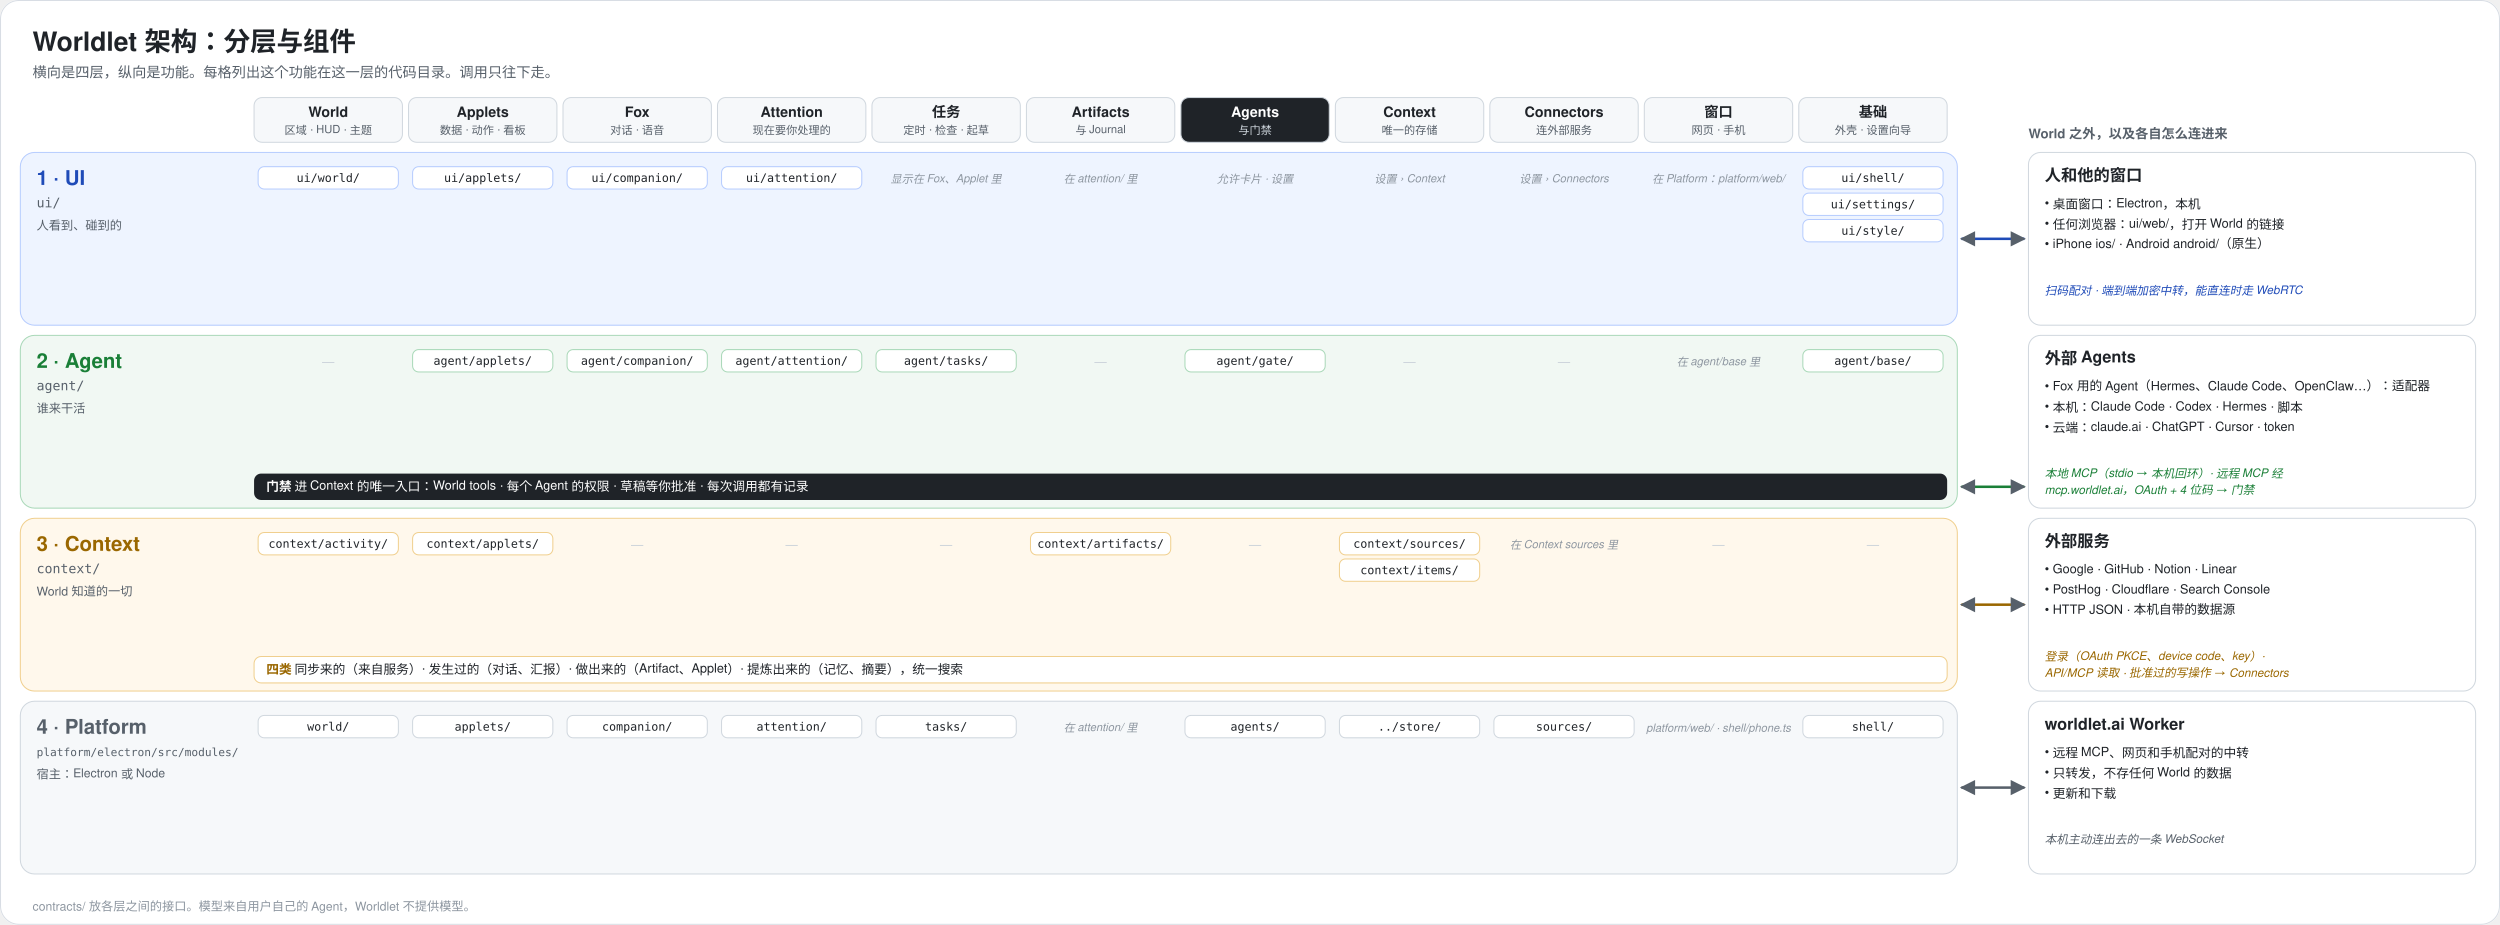
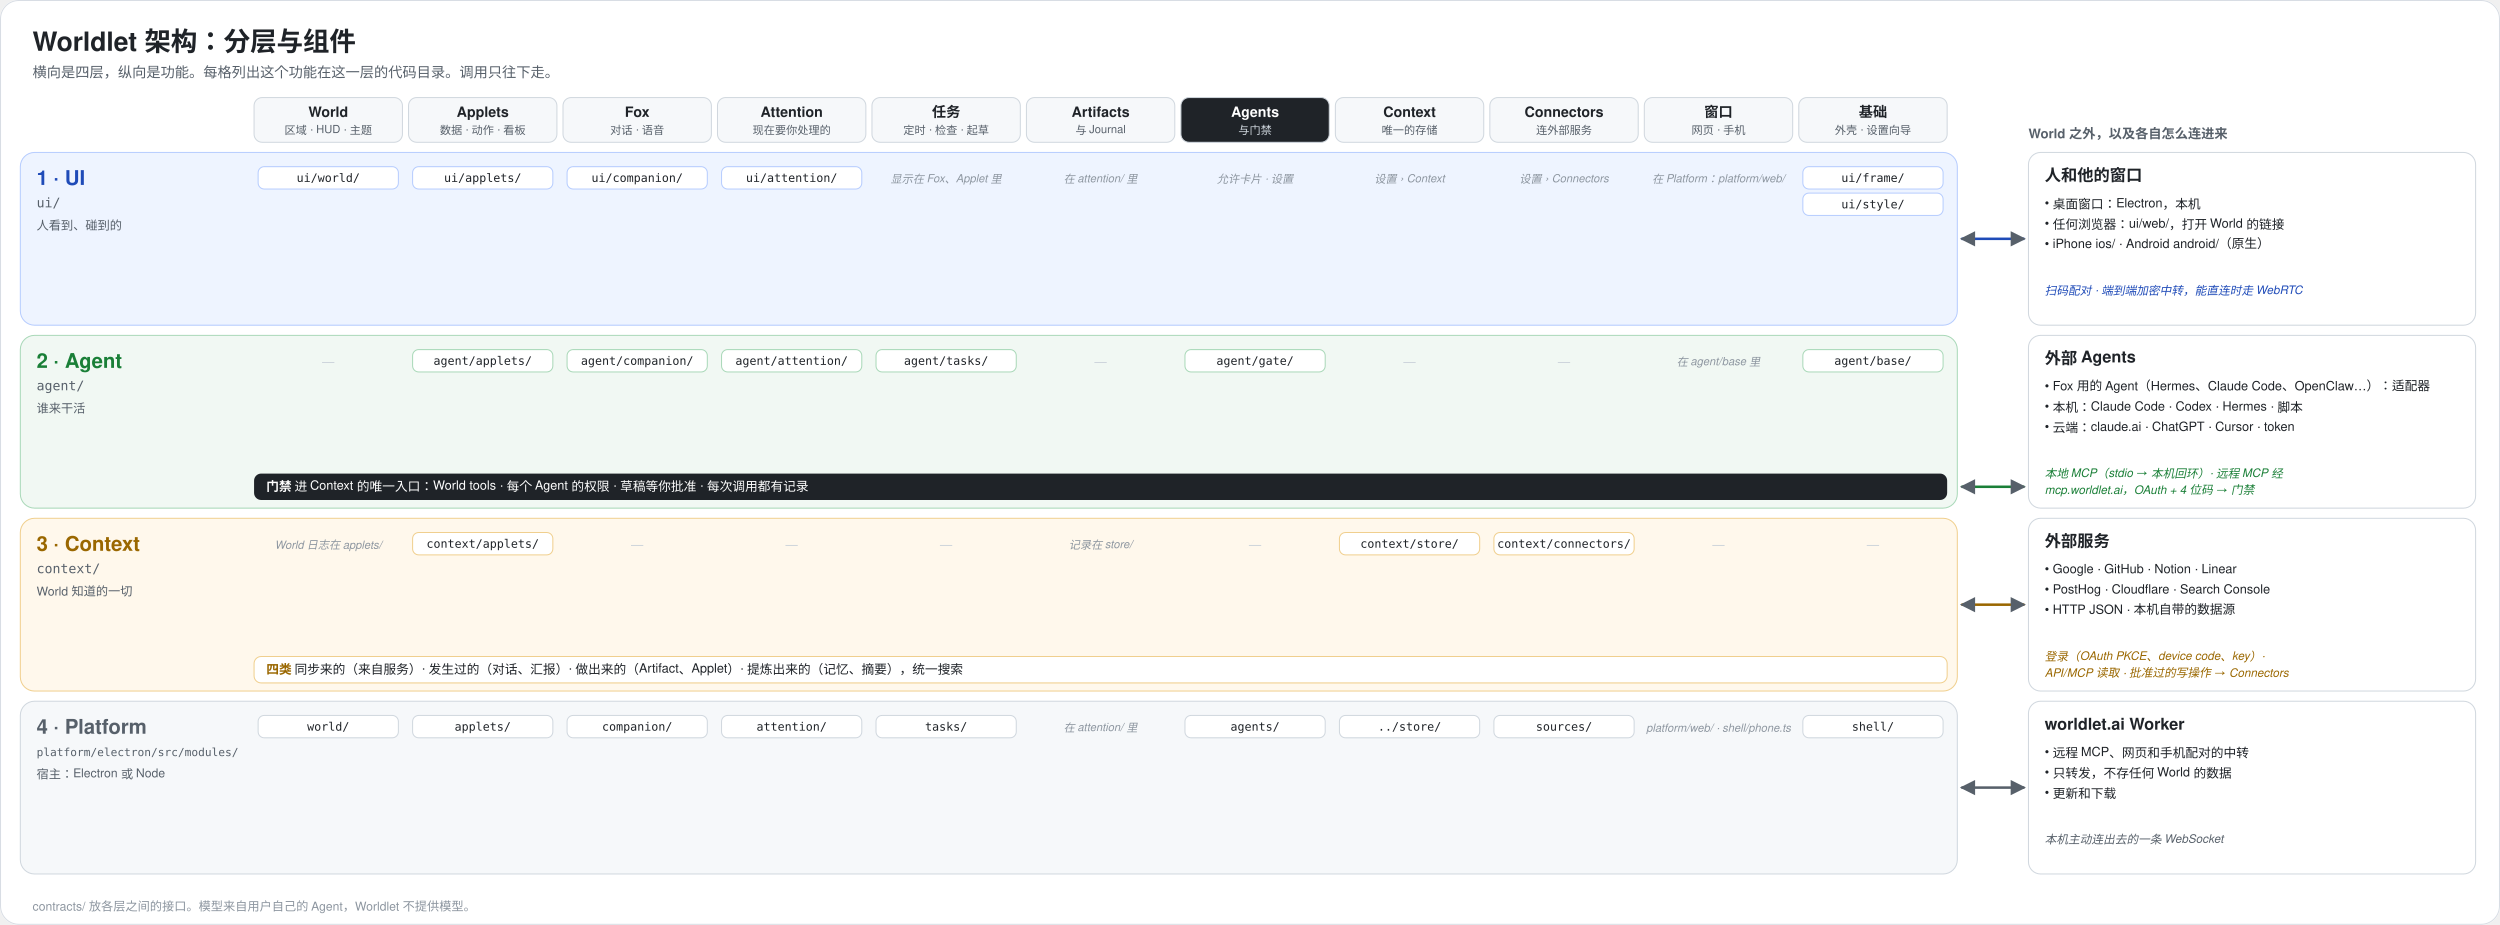
<svg xmlns="http://www.w3.org/2000/svg" width="2460" height="910" viewBox="0 0 2460 910" font-family="-apple-system, 'Segoe UI', Helvetica, Arial, sans-serif">
  <defs>
    <marker id="ar" viewBox="0 0 10 10" refX="9" refY="5" markerWidth="6" markerHeight="6" orient="auto-start-reverse">
      <path d="M0 0L10 5L0 10z" fill="#57606A" />
    </marker>
  </defs>
  <rect width="2460" height="910" rx="18" fill="#FFFFFF" />
  <rect x="0.5" y="0.5" width="2459" height="909" rx="18" fill="none" stroke="#D8DDE4" />
  <text x="32" y="50" font-size="26" font-weight="700" fill="#1F2328">Worldlet 架构：分层与组件</text>
  <text x="32" y="76" font-size="14" fill="#57606A">横向是四层，纵向是功能。每格列出这个功能在这一层的代码目录。调用只往下走。</text>
  <rect x="250" y="96" width="146" height="44" rx="8" fill="#F6F8FA" stroke="#D0D7DE" />
  <text x="323.0" y="115" font-size="14" font-weight="700" text-anchor="middle" fill="#1F2328">World</text>
  <text x="323.0" y="132" font-size="11" text-anchor="middle" fill="#57606A">区域 · HUD · 主题</text>
  <rect x="402" y="96" width="146" height="44" rx="8" fill="#F6F8FA" stroke="#D0D7DE" />
  <text x="475.0" y="115" font-size="14" font-weight="700" text-anchor="middle" fill="#1F2328">Applets</text>
  <text x="475.0" y="132" font-size="11" text-anchor="middle" fill="#57606A">数据 · 动作 · 看板</text>
  <rect x="554" y="96" width="146" height="44" rx="8" fill="#F6F8FA" stroke="#D0D7DE" />
  <text x="627.0" y="115" font-size="14" font-weight="700" text-anchor="middle" fill="#1F2328">Fox</text>
  <text x="627.0" y="132" font-size="11" text-anchor="middle" fill="#57606A">对话 · 语音</text>
  <rect x="706" y="96" width="146" height="44" rx="8" fill="#F6F8FA" stroke="#D0D7DE" />
  <text x="779.0" y="115" font-size="14" font-weight="700" text-anchor="middle" fill="#1F2328">Attention</text>
  <text x="779.0" y="132" font-size="11" text-anchor="middle" fill="#57606A">现在要你处理的</text>
  <rect x="858" y="96" width="146" height="44" rx="8" fill="#F6F8FA" stroke="#D0D7DE" />
  <text x="931.0" y="115" font-size="14" font-weight="700" text-anchor="middle" fill="#1F2328">任务</text>
  <text x="931.0" y="132" font-size="11" text-anchor="middle" fill="#57606A">定时 · 检查 · 起草</text>
  <rect x="1010" y="96" width="146" height="44" rx="8" fill="#F6F8FA" stroke="#D0D7DE" />
  <text x="1083.0" y="115" font-size="14" font-weight="700" text-anchor="middle" fill="#1F2328">Artifacts</text>
  <text x="1083.0" y="132" font-size="11" text-anchor="middle" fill="#57606A">与 Journal</text>
  <rect x="1162" y="96" width="146" height="44" rx="8" fill="#1F2328" stroke="#D0D7DE" />
  <text x="1235.0" y="115" font-size="14" font-weight="700" text-anchor="middle" fill="#FFFFFF">Agents</text>
  <text x="1235.0" y="132" font-size="11" text-anchor="middle" fill="#D0D7DE">与门禁</text>
  <rect x="1314" y="96" width="146" height="44" rx="8" fill="#F6F8FA" stroke="#D0D7DE" />
  <text x="1387.0" y="115" font-size="14" font-weight="700" text-anchor="middle" fill="#1F2328">Context</text>
  <text x="1387.0" y="132" font-size="11" text-anchor="middle" fill="#57606A">唯一的存储</text>
  <rect x="1466" y="96" width="146" height="44" rx="8" fill="#F6F8FA" stroke="#D0D7DE" />
  <text x="1539.0" y="115" font-size="14" font-weight="700" text-anchor="middle" fill="#1F2328">Connectors</text>
  <text x="1539.0" y="132" font-size="11" text-anchor="middle" fill="#57606A">连外部服务</text>
  <rect x="1618" y="96" width="146" height="44" rx="8" fill="#F6F8FA" stroke="#D0D7DE" />
  <text x="1691.0" y="115" font-size="14" font-weight="700" text-anchor="middle" fill="#1F2328">窗口</text>
  <text x="1691.0" y="132" font-size="11" text-anchor="middle" fill="#57606A">网页 · 手机</text>
  <rect x="1770" y="96" width="146" height="44" rx="8" fill="#F6F8FA" stroke="#D0D7DE" />
  <text x="1843.0" y="115" font-size="14" font-weight="700" text-anchor="middle" fill="#1F2328">基础</text>
  <text x="1843.0" y="132" font-size="11" text-anchor="middle" fill="#57606A">外壳 · 设置向导</text>
  <rect x="20" y="150" width="1906" height="170" rx="14" fill="#EEF4FF" stroke="#B6CCFE" />
  <text x="36" y="182" font-size="20" font-weight="800" fill="#1F4BB8">1 · UI</text>
  <text x="36" y="204" font-size="13" font-family="ui-monospace, Menlo, monospace" fill="#57606A">ui/</text>
  <text x="36" y="226" font-size="12" fill="#57606A">人看到、碰到的</text>
  <rect x="254" y="164" width="138" height="22" rx="6" fill="#FFFFFF" stroke="#B6CCFE" />
  <text x="323.0" y="179" font-size="11.5" font-family="ui-monospace, Menlo, monospace" text-anchor="middle" fill="#1F2328">ui/world/</text>
  <rect x="406" y="164" width="138" height="22" rx="6" fill="#FFFFFF" stroke="#B6CCFE" />
  <text x="475.0" y="179" font-size="11.5" font-family="ui-monospace, Menlo, monospace" text-anchor="middle" fill="#1F2328">ui/applets/</text>
  <rect x="558" y="164" width="138" height="22" rx="6" fill="#FFFFFF" stroke="#B6CCFE" />
  <text x="627.0" y="179" font-size="11.5" font-family="ui-monospace, Menlo, monospace" text-anchor="middle" fill="#1F2328">ui/companion/</text>
  <rect x="710" y="164" width="138" height="22" rx="6" fill="#FFFFFF" stroke="#B6CCFE" />
  <text x="779.0" y="179" font-size="11.5" font-family="ui-monospace, Menlo, monospace" text-anchor="middle" fill="#1F2328">ui/attention/</text>
  <text x="931.0" y="180" font-size="11" text-anchor="middle" fill="#8C959F" font-style="italic">显示在 Fox、Applet 里</text>
  <text x="1083.0" y="180" font-size="11" text-anchor="middle" fill="#8C959F" font-style="italic">在 attention/ 里</text>
  <text x="1235.0" y="180" font-size="11" text-anchor="middle" fill="#8C959F" font-style="italic">允许卡片 · 设置</text>
  <text x="1387.0" y="180" font-size="11" text-anchor="middle" fill="#8C959F" font-style="italic">设置 › Context</text>
  <text x="1539.0" y="180" font-size="11" text-anchor="middle" fill="#8C959F" font-style="italic">设置 › Connectors</text>
  <text x="1691.0" y="180" font-size="11" text-anchor="middle" fill="#8C959F" font-style="italic">在 Platform：platform/web/</text>
  <rect x="1774" y="164" width="138" height="22" rx="6" fill="#FFFFFF" stroke="#B6CCFE" />
-   <text x="1843.0" y="179" font-size="11.5" font-family="ui-monospace, Menlo, monospace" text-anchor="middle" fill="#1F2328">ui/shell/</text>
+   <text x="1843.0" y="179" font-size="11.5" font-family="ui-monospace, Menlo, monospace" text-anchor="middle" fill="#1F2328">ui/frame/</text>
  <rect x="1774" y="190" width="138" height="22" rx="6" fill="#FFFFFF" stroke="#B6CCFE" />
-   <text x="1843.0" y="205" font-size="11.5" font-family="ui-monospace, Menlo, monospace" text-anchor="middle" fill="#1F2328">ui/settings/</text>
-   <rect x="1774" y="216" width="138" height="22" rx="6" fill="#FFFFFF" stroke="#B6CCFE" />
-   <text x="1843.0" y="231" font-size="11.5" font-family="ui-monospace, Menlo, monospace" text-anchor="middle" fill="#1F2328">ui/style/</text>
+   <text x="1843.0" y="205" font-size="11.5" font-family="ui-monospace, Menlo, monospace" text-anchor="middle" fill="#1F2328">ui/style/</text>
  <rect x="20" y="330" width="1906" height="170" rx="14" fill="#F1F8F3" stroke="#A9D8B8" />
  <text x="36" y="362" font-size="20" font-weight="800" fill="#1A7F37">2 · Agent</text>
  <text x="36" y="384" font-size="13" font-family="ui-monospace, Menlo, monospace" fill="#57606A">agent/</text>
  <text x="36" y="406" font-size="12" fill="#57606A">谁来干活</text>
  <text x="323.0" y="360" font-size="12" text-anchor="middle" fill="#C9D1D9">—</text>
  <rect x="406" y="344" width="138" height="22" rx="6" fill="#FFFFFF" stroke="#A9D8B8" />
  <text x="475.0" y="359" font-size="11.5" font-family="ui-monospace, Menlo, monospace" text-anchor="middle" fill="#1F2328">agent/applets/</text>
  <rect x="558" y="344" width="138" height="22" rx="6" fill="#FFFFFF" stroke="#A9D8B8" />
  <text x="627.0" y="359" font-size="11.5" font-family="ui-monospace, Menlo, monospace" text-anchor="middle" fill="#1F2328">agent/companion/</text>
  <rect x="710" y="344" width="138" height="22" rx="6" fill="#FFFFFF" stroke="#A9D8B8" />
  <text x="779.0" y="359" font-size="11.5" font-family="ui-monospace, Menlo, monospace" text-anchor="middle" fill="#1F2328">agent/attention/</text>
  <rect x="862" y="344" width="138" height="22" rx="6" fill="#FFFFFF" stroke="#A9D8B8" />
  <text x="931.0" y="359" font-size="11.5" font-family="ui-monospace, Menlo, monospace" text-anchor="middle" fill="#1F2328">agent/tasks/</text>
  <text x="1083.0" y="360" font-size="12" text-anchor="middle" fill="#C9D1D9">—</text>
  <rect x="1166" y="344" width="138" height="22" rx="6" fill="#FFFFFF" stroke="#A9D8B8" />
  <text x="1235.0" y="359" font-size="11.5" font-family="ui-monospace, Menlo, monospace" text-anchor="middle" fill="#1F2328">agent/gate/</text>
  <text x="1387.0" y="360" font-size="12" text-anchor="middle" fill="#C9D1D9">—</text>
  <text x="1539.0" y="360" font-size="12" text-anchor="middle" fill="#C9D1D9">—</text>
  <text x="1691.0" y="360" font-size="11" text-anchor="middle" fill="#8C959F" font-style="italic">在 agent/base 里</text>
  <rect x="1774" y="344" width="138" height="22" rx="6" fill="#FFFFFF" stroke="#A9D8B8" />
  <text x="1843.0" y="359" font-size="11.5" font-family="ui-monospace, Menlo, monospace" text-anchor="middle" fill="#1F2328">agent/base/</text>
  <rect x="250" y="466" width="1666" height="26" rx="7" fill="#1F2328" />
  <text x="262" y="483" font-size="12.5" fill="#FFFFFF">
    <tspan font-weight="800">门禁</tspan>  进 Context 的唯一入口：World tools · 每个 Agent 的权限 · 草稿等你批准 · 每次调用都有记录</text>
  <rect x="20" y="510" width="1906" height="170" rx="14" fill="#FFF8EC" stroke="#F0CF8E" />
  <text x="36" y="542" font-size="20" font-weight="800" fill="#9A6700">3 · Context</text>
  <text x="36" y="564" font-size="13" font-family="ui-monospace, Menlo, monospace" fill="#57606A">context/</text>
  <text x="36" y="586" font-size="12" fill="#57606A">World 知道的一切</text>
-   <rect x="254" y="524" width="138" height="22" rx="6" fill="#FFFFFF" stroke="#F0CF8E" />
-   <text x="323.0" y="539" font-size="11.5" font-family="ui-monospace, Menlo, monospace" text-anchor="middle" fill="#1F2328">context/activity/</text>
+   <text x="323.0" y="540" font-size="11" text-anchor="middle" fill="#8C959F" font-style="italic">World 日志在 applets/</text>
  <rect x="406" y="524" width="138" height="22" rx="6" fill="#FFFFFF" stroke="#F0CF8E" />
  <text x="475.0" y="539" font-size="11.5" font-family="ui-monospace, Menlo, monospace" text-anchor="middle" fill="#1F2328">context/applets/</text>
  <text x="627.0" y="540" font-size="12" text-anchor="middle" fill="#C9D1D9">—</text>
  <text x="779.0" y="540" font-size="12" text-anchor="middle" fill="#C9D1D9">—</text>
  <text x="931.0" y="540" font-size="12" text-anchor="middle" fill="#C9D1D9">—</text>
-   <rect x="1014" y="524" width="138" height="22" rx="6" fill="#FFFFFF" stroke="#F0CF8E" />
-   <text x="1083.0" y="539" font-size="11.5" font-family="ui-monospace, Menlo, monospace" text-anchor="middle" fill="#1F2328">context/artifacts/</text>
+   <text x="1083.0" y="540" font-size="11" text-anchor="middle" fill="#8C959F" font-style="italic">记录在 store/</text>
  <text x="1235.0" y="540" font-size="12" text-anchor="middle" fill="#C9D1D9">—</text>
  <rect x="1318" y="524" width="138" height="22" rx="6" fill="#FFFFFF" stroke="#F0CF8E" />
-   <text x="1387.0" y="539" font-size="11.5" font-family="ui-monospace, Menlo, monospace" text-anchor="middle" fill="#1F2328">context/sources/</text>
-   <rect x="1318" y="550" width="138" height="22" rx="6" fill="#FFFFFF" stroke="#F0CF8E" />
-   <text x="1387.0" y="565" font-size="11.5" font-family="ui-monospace, Menlo, monospace" text-anchor="middle" fill="#1F2328">context/items/</text>
-   <text x="1539.0" y="540" font-size="11" text-anchor="middle" fill="#8C959F" font-style="italic">在 Context sources 里</text>
+   <text x="1387.0" y="539" font-size="11.5" font-family="ui-monospace, Menlo, monospace" text-anchor="middle" fill="#1F2328">context/store/</text>
+   <rect x="1470" y="524" width="138" height="22" rx="6" fill="#FFFFFF" stroke="#F0CF8E" />
+   <text x="1539.0" y="539" font-size="11.5" font-family="ui-monospace, Menlo, monospace" text-anchor="middle" fill="#1F2328">context/connectors/</text>
  <text x="1691.0" y="540" font-size="12" text-anchor="middle" fill="#C9D1D9">—</text>
  <text x="1843.0" y="540" font-size="12" text-anchor="middle" fill="#C9D1D9">—</text>
  <rect x="250" y="646" width="1666" height="26" rx="7" fill="#FFFFFF" stroke="#F0CF8E" />
  <text x="262" y="663" font-size="12.5" fill="#1F2328">
    <tspan font-weight="800" fill="#9A6700">四类</tspan>  同步来的（来自服务）· 发生过的（对话、汇报）· 做出来的（Artifact、Applet）· 提炼出来的（记忆、摘要），统一搜索</text>
  <rect x="20" y="690" width="1906" height="170" rx="14" fill="#F6F8FA" stroke="#D0D7DE" />
  <text x="36" y="722" font-size="20" font-weight="800" fill="#57606A">4 · Platform</text>
  <text x="36" y="744" font-size="11" font-family="ui-monospace, Menlo, monospace" fill="#57606A">platform/electron/src/modules/</text>
  <text x="36" y="766" font-size="12" fill="#57606A">宿主：Electron 或 Node</text>
  <rect x="254" y="704" width="138" height="22" rx="6" fill="#FFFFFF" stroke="#D0D7DE" />
  <text x="323.0" y="719" font-size="11.5" font-family="ui-monospace, Menlo, monospace" text-anchor="middle" fill="#1F2328">world/</text>
  <rect x="406" y="704" width="138" height="22" rx="6" fill="#FFFFFF" stroke="#D0D7DE" />
  <text x="475.0" y="719" font-size="11.5" font-family="ui-monospace, Menlo, monospace" text-anchor="middle" fill="#1F2328">applets/</text>
  <rect x="558" y="704" width="138" height="22" rx="6" fill="#FFFFFF" stroke="#D0D7DE" />
  <text x="627.0" y="719" font-size="11.5" font-family="ui-monospace, Menlo, monospace" text-anchor="middle" fill="#1F2328">companion/</text>
  <rect x="710" y="704" width="138" height="22" rx="6" fill="#FFFFFF" stroke="#D0D7DE" />
  <text x="779.0" y="719" font-size="11.5" font-family="ui-monospace, Menlo, monospace" text-anchor="middle" fill="#1F2328">attention/</text>
  <rect x="862" y="704" width="138" height="22" rx="6" fill="#FFFFFF" stroke="#D0D7DE" />
  <text x="931.0" y="719" font-size="11.5" font-family="ui-monospace, Menlo, monospace" text-anchor="middle" fill="#1F2328">tasks/</text>
  <text x="1083.0" y="720" font-size="11" text-anchor="middle" fill="#8C959F" font-style="italic">在 attention/ 里</text>
  <rect x="1166" y="704" width="138" height="22" rx="6" fill="#FFFFFF" stroke="#D0D7DE" />
  <text x="1235.0" y="719" font-size="11.5" font-family="ui-monospace, Menlo, monospace" text-anchor="middle" fill="#1F2328">agents/</text>
  <rect x="1318" y="704" width="138" height="22" rx="6" fill="#FFFFFF" stroke="#D0D7DE" />
  <text x="1387.0" y="719" font-size="11.5" font-family="ui-monospace, Menlo, monospace" text-anchor="middle" fill="#1F2328">../store/</text>
  <rect x="1470" y="704" width="138" height="22" rx="6" fill="#FFFFFF" stroke="#D0D7DE" />
  <text x="1539.0" y="719" font-size="11.5" font-family="ui-monospace, Menlo, monospace" text-anchor="middle" fill="#1F2328">sources/</text>
  <text x="1691.0" y="720" font-size="11" text-anchor="middle" fill="#8C959F" font-style="italic">platform/web/ · shell/phone.ts</text>
  <rect x="1774" y="704" width="138" height="22" rx="6" fill="#FFFFFF" stroke="#D0D7DE" />
  <text x="1843.0" y="719" font-size="11.5" font-family="ui-monospace, Menlo, monospace" text-anchor="middle" fill="#1F2328">shell/</text>
  <text x="1996" y="136" font-size="13" font-weight="700" fill="#57606A">World 之外，以及各自怎么连进来</text>
  <rect x="1996" y="150" width="440" height="170" rx="12" fill="#FFFFFF" stroke="#D0D7DE" />
  <text x="2012" y="178" font-size="16" font-weight="700" fill="#1F2328">人和他的窗口</text>
  <text x="2012" y="204" font-size="12.5" fill="#1F2328">• 桌面窗口：Electron，本机</text>
  <text x="2012" y="224" font-size="12.5" fill="#1F2328">• 任何浏览器：ui/web/，打开 World 的链接</text>
  <text x="2012" y="244" font-size="12.5" fill="#1F2328">• iPhone ios/ · Android android/（原生）</text>
  <text x="2012" y="290" font-size="11.5" fill="#1F4BB8" font-style="italic">扫码配对 · 端到端加密中转，能直连时走 WebRTC</text>
  <line x1="1992" y1="235.0" x2="1930" y2="235.0" stroke="#1F4BB8" stroke-width="2.5" marker-start="url(#ar)" marker-end="url(#ar)" />
  <rect x="1996" y="330" width="440" height="170" rx="12" fill="#FFFFFF" stroke="#D0D7DE" />
  <text x="2012" y="358" font-size="16" font-weight="700" fill="#1F2328">外部 Agents</text>
  <text x="2012" y="384" font-size="12.5" fill="#1F2328">• Fox 用的 Agent（Hermes、Claude Code、OpenClaw…）：适配器</text>
  <text x="2012" y="404" font-size="12.5" fill="#1F2328">• 本机：Claude Code · Codex · Hermes · 脚本</text>
  <text x="2012" y="424" font-size="12.5" fill="#1F2328">• 云端：claude.ai · ChatGPT · Cursor · token</text>
  <text x="2012" y="470" font-size="11.5" fill="#1A7F37" font-style="italic">本地 MCP（stdio → 本机回环）· 远程 MCP 经</text>
  <text x="2012" y="486" font-size="11.5" fill="#1A7F37" font-style="italic">mcp.worldlet.ai，OAuth + 4 位码 → 门禁</text>
  <line x1="1992" y1="479" x2="1930" y2="479" stroke="#1A7F37" stroke-width="2.5" marker-start="url(#ar)" marker-end="url(#ar)" />
  <rect x="1996" y="510" width="440" height="170" rx="12" fill="#FFFFFF" stroke="#D0D7DE" />
  <text x="2012" y="538" font-size="16" font-weight="700" fill="#1F2328">外部服务</text>
  <text x="2012" y="564" font-size="12.5" fill="#1F2328">• Google · GitHub · Notion · Linear</text>
  <text x="2012" y="584" font-size="12.5" fill="#1F2328">• PostHog · Cloudflare · Search Console</text>
  <text x="2012" y="604" font-size="12.5" fill="#1F2328">• HTTP JSON · 本机自带的数据源</text>
  <text x="2012" y="650" font-size="11.5" fill="#9A6700" font-style="italic">登录（OAuth PKCE、device code、key）·</text>
  <text x="2012" y="666" font-size="11.5" fill="#9A6700" font-style="italic">API/MCP 读取 · 批准过的写操作 → Connectors</text>
  <line x1="1992" y1="595.0" x2="1930" y2="595.0" stroke="#9A6700" stroke-width="2.5" marker-start="url(#ar)" marker-end="url(#ar)" />
  <rect x="1996" y="690" width="440" height="170" rx="12" fill="#FFFFFF" stroke="#D0D7DE" />
  <text x="2012" y="718" font-size="16" font-weight="700" fill="#1F2328">worldlet.ai Worker</text>
  <text x="2012" y="744" font-size="12.5" fill="#1F2328">• 远程 MCP、网页和手机配对的中转</text>
  <text x="2012" y="764" font-size="12.5" fill="#1F2328">• 只转发，不存任何 World 的数据</text>
  <text x="2012" y="784" font-size="12.5" fill="#1F2328">• 更新和下载</text>
  <text x="2012" y="830" font-size="11.5" fill="#57606A" font-style="italic">本机主动连出去的一条 WebSocket</text>
  <line x1="1992" y1="775.0" x2="1930" y2="775.0" stroke="#57606A" stroke-width="2.5" marker-start="url(#ar)" marker-end="url(#ar)" />
  <text x="32" y="896" font-size="12" fill="#8C959F">contracts/ 放各层之间的接口。模型来自用户自己的 Agent，Worldlet 不提供模型。</text>
</svg>
